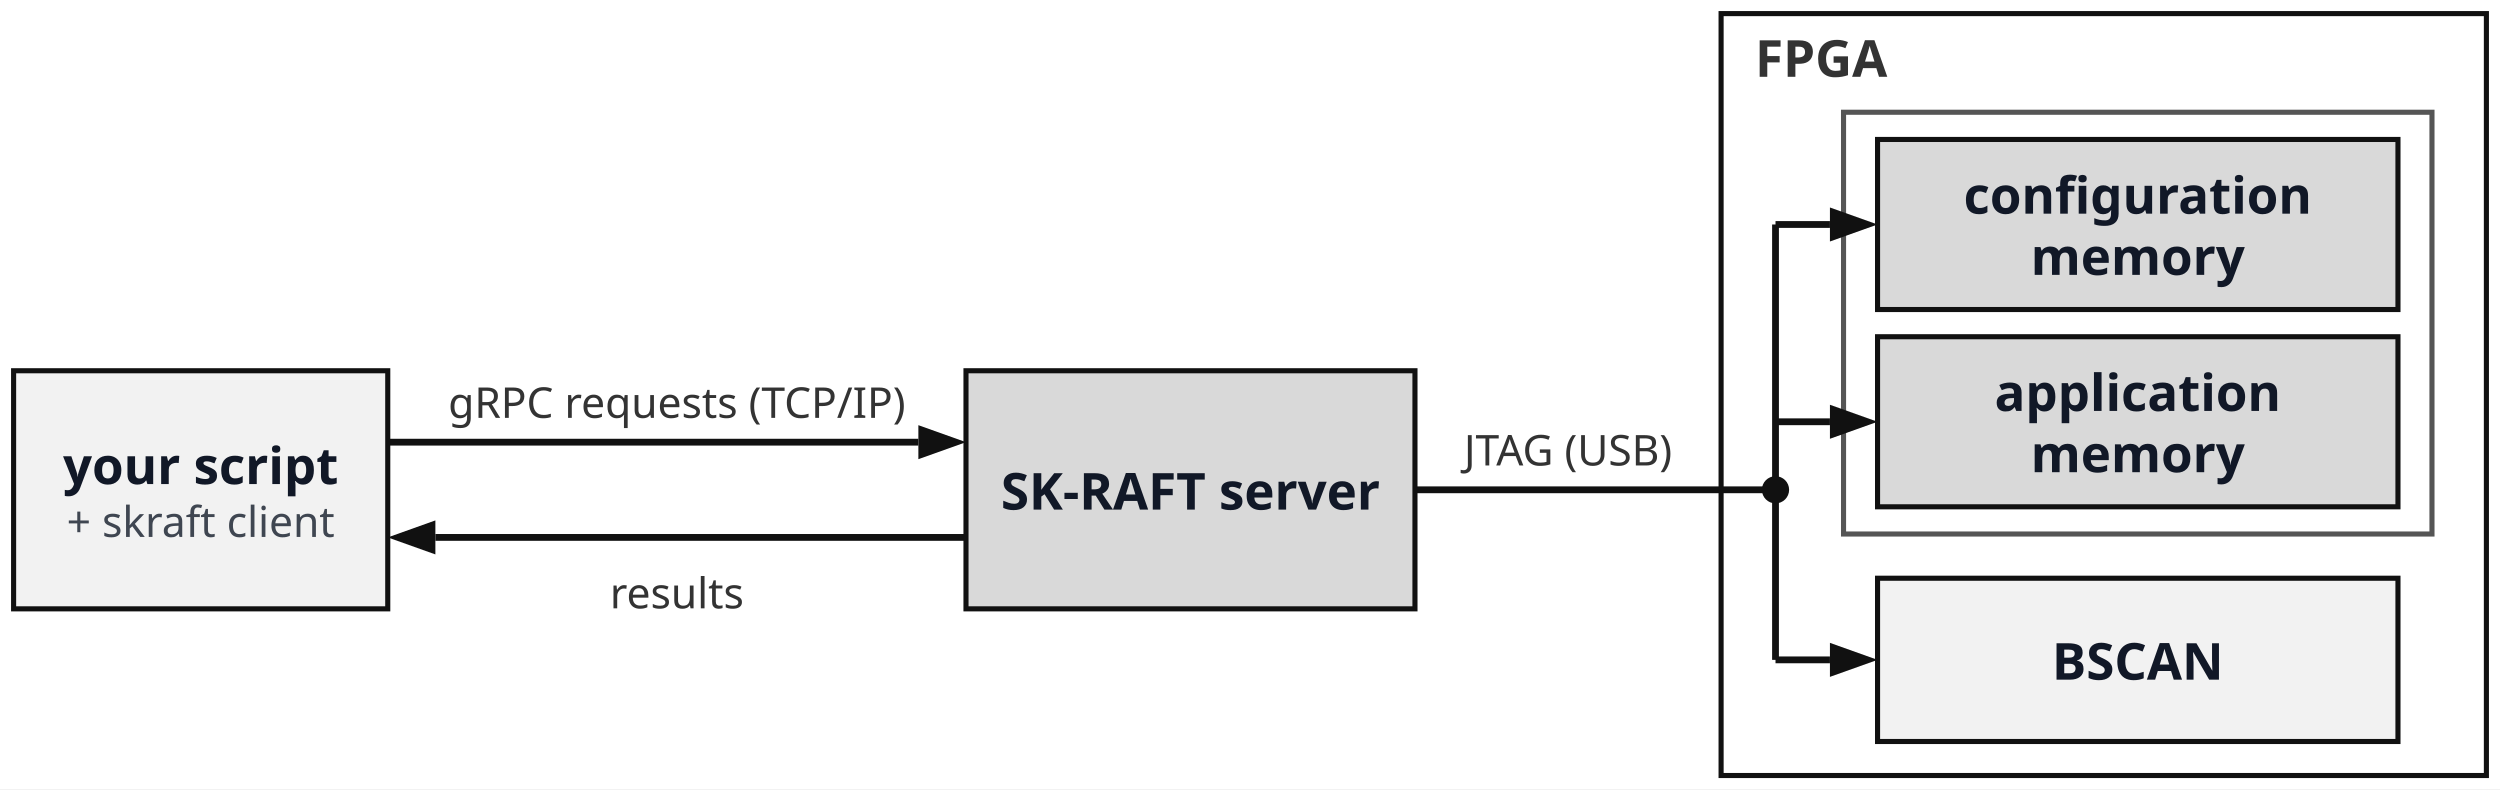
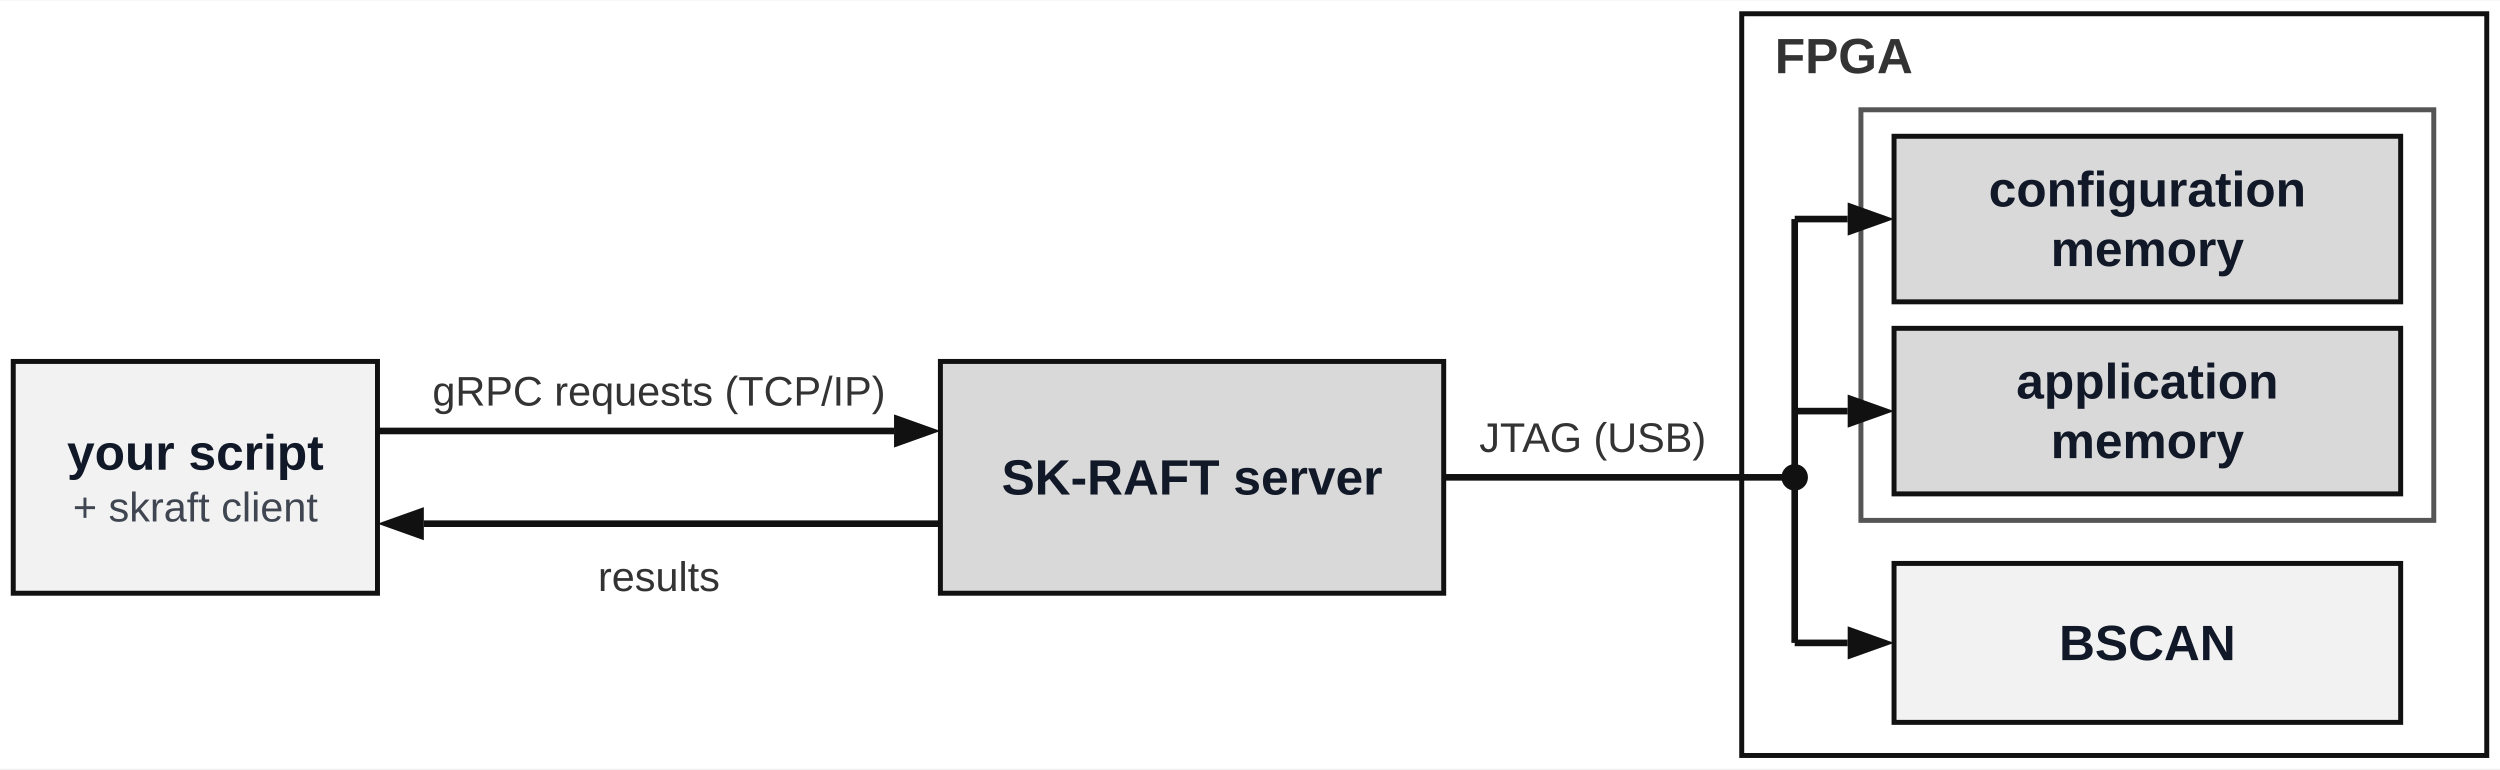
- <svg xmlns="http://www.w3.org/2000/svg" width="735" height="232" viewBox="0 0 735 232" font-family="Ubuntu, sans-serif">
-   <rect width="735" height="232" fill="#ffffff" />
+ <svg xmlns="http://www.w3.org/2000/svg" width="702" height="216" viewBox="0 0 755 232" font-family="Ubuntu, 'Liberation Sans', Arial, Helvetica, sans-serif">
+   <rect width="755" height="232" fill="#ffffff" />
  <rect x="4" y="109.0" width="110" height="70" fill="#F2F2F2" stroke="#111111" stroke-width="1.5" />
-   <text x="59.0" y="136.5" font-size="15" font-weight="700" fill="#111827" text-anchor="middle" dominant-baseline="central">your script</text>
-   <text x="59.0" y="153.0" font-size="12.5" font-weight="400" fill="#3F4651" text-anchor="middle" dominant-baseline="central">+ skraft client</text>
-   <rect x="284" y="109.0" width="132" height="70" fill="#D9D9D9" stroke="#111111" stroke-width="1.5" />
-   <text x="350.0" y="144.0" font-size="15" font-weight="700" fill="#111827" text-anchor="middle" dominant-baseline="central">SK-RAFT server</text>
-   <rect x="506" y="4" width="225" height="224" fill="#FFFFFF" stroke="#111111" stroke-width="1.5" />
-   <text x="516" y="16.75" font-size="15" font-weight="700" fill="#333333" text-anchor="start" dominant-baseline="central">FPGA</text>
-   <rect x="542" y="33" width="173" height="124" fill="#FFFFFF" stroke="#555555" stroke-width="1.5" />
-   <rect x="552" y="41.0" width="153" height="50" fill="#D9D9D9" stroke="#111111" stroke-width="1.5" />
-   <text x="628.5" y="57.0" font-size="15" font-weight="700" fill="#111827" text-anchor="middle" dominant-baseline="central">configuration</text>
-   <text x="628.5" y="75.0" font-size="15" font-weight="700" fill="#111827" text-anchor="middle" dominant-baseline="central">memory</text>
-   <rect x="552" y="99.0" width="153" height="50" fill="#D9D9D9" stroke="#111111" stroke-width="1.5" />
-   <text x="628.5" y="115.0" font-size="15" font-weight="700" fill="#111827" text-anchor="middle" dominant-baseline="central">application</text>
-   <text x="628.5" y="133.0" font-size="15" font-weight="700" fill="#111827" text-anchor="middle" dominant-baseline="central">memory</text>
-   <rect x="552" y="170.0" width="153" height="48" fill="#F2F2F2" stroke="#111111" stroke-width="1.5" />
-   <text x="628.5" y="194.0" font-size="15" font-weight="700" fill="#111827" text-anchor="middle" dominant-baseline="central">BSCAN</text>
-   <path d="M114,130 L270.0,130.0" fill="none" stroke="#111111" stroke-width="2" stroke-linejoin="miter" />
-   <polygon points="284,130 270.0,135.0 270.0,125.0" fill="#111111" />
-   <text x="199.0" y="118.0" font-size="12.5" font-weight="400" fill="#333333" text-anchor="middle" dominant-baseline="central">gRPC requests (TCP/IP)</text>
-   <path d="M284,158 L128.0,158.0" fill="none" stroke="#111111" stroke-width="2" stroke-linejoin="miter" />
-   <polygon points="114,158 128.0,153.0 128.0,163.0" fill="#111111" />
-   <text x="199.0" y="174.0" font-size="12.5" font-weight="400" fill="#333333" text-anchor="middle" dominant-baseline="central">results</text>
-   <path d="M416,144 L522,144" fill="none" stroke="#111111" stroke-width="2" stroke-linejoin="miter" />
-   <text x="461.0" y="132.0" font-size="12.5" font-weight="400" fill="#333333" text-anchor="middle" dominant-baseline="central">JTAG (USB)</text>
-   <path d="M522,66 L522,194" fill="none" stroke="#111111" stroke-width="2" stroke-linejoin="miter" />
-   <path d="M522,66 L538.0,66.0" fill="none" stroke="#111111" stroke-width="2" stroke-linejoin="miter" />
-   <polygon points="552,66 538.0,71.0 538.0,61.0" fill="#111111" />
-   <path d="M522,124 L538.0,124.0" fill="none" stroke="#111111" stroke-width="2" stroke-linejoin="miter" />
-   <polygon points="552,124 538.0,129.0 538.0,119.0" fill="#111111" />
-   <path d="M522,194 L538.0,194.0" fill="none" stroke="#111111" stroke-width="2" stroke-linejoin="miter" />
-   <polygon points="552,194 538.0,199.0 538.0,189.0" fill="#111111" />
-   <circle cx="522" cy="144" r="4" fill="#111111" />
+   <text x="59" y="136.5" font-size="15" font-weight="700" fill="#111827" text-anchor="middle" dominant-baseline="central">your script</text>
+   <text x="59" y="153.0" font-size="12.5" font-weight="400" fill="#3F4651" text-anchor="middle" dominant-baseline="central">+ skraft client</text>
+   <rect x="284" y="109.0" width="152" height="70" fill="#D9D9D9" stroke="#111111" stroke-width="1.5" />
+   <text x="360" y="144.0" font-size="15" font-weight="700" fill="#111827" text-anchor="middle" dominant-baseline="central">SK-RAFT server</text>
+   <rect x="526" y="4" width="225" height="224" fill="#FFFFFF" stroke="#111111" stroke-width="1.5" />
+   <text x="536" y="16.75" font-size="15" font-weight="700" fill="#333333" text-anchor="start" dominant-baseline="central">FPGA</text>
+   <rect x="562" y="33" width="173" height="124" fill="#FFFFFF" stroke="#555555" stroke-width="1.5" />
+   <rect x="572" y="41.0" width="153" height="50" fill="#D9D9D9" stroke="#111111" stroke-width="1.5" />
+   <text x="648.5" y="57.0" font-size="15" font-weight="700" fill="#111827" text-anchor="middle" dominant-baseline="central">configuration</text>
+   <text x="648.5" y="75.0" font-size="15" font-weight="700" fill="#111827" text-anchor="middle" dominant-baseline="central">memory</text>
+   <rect x="572" y="99.0" width="153" height="50" fill="#D9D9D9" stroke="#111111" stroke-width="1.5" />
+   <text x="648.5" y="115.0" font-size="15" font-weight="700" fill="#111827" text-anchor="middle" dominant-baseline="central">application</text>
+   <text x="648.5" y="133.0" font-size="15" font-weight="700" fill="#111827" text-anchor="middle" dominant-baseline="central">memory</text>
+   <rect x="572" y="170.0" width="153" height="48" fill="#F2F2F2" stroke="#111111" stroke-width="1.5" />
+   <text x="648.5" y="194.0" font-size="15" font-weight="700" fill="#111827" text-anchor="middle" dominant-baseline="central">BSCAN</text>
+   <path d="M114,130 L270,130.0" fill="none" stroke="#111111" stroke-width="2" stroke-linejoin="miter" />
+   <polygon points="284,130 270,135.0 270,125.0" fill="#111111" />
+   <text x="199" y="118.0" font-size="12.5" font-weight="400" fill="#333333" text-anchor="middle" dominant-baseline="central">gRPC requests (TCP/IP)</text>
+   <path d="M284,158 L128,158.0" fill="none" stroke="#111111" stroke-width="2" stroke-linejoin="miter" />
+   <polygon points="114,158 128,153.0 128,163.0" fill="#111111" />
+   <text x="199" y="174.0" font-size="12.5" font-weight="400" fill="#333333" text-anchor="middle" dominant-baseline="central">results</text>
+   <path d="M436,144 L542,144" fill="none" stroke="#111111" stroke-width="2" stroke-linejoin="miter" />
+   <text x="481" y="132.0" font-size="12.5" font-weight="400" fill="#333333" text-anchor="middle" dominant-baseline="central">JTAG (USB)</text>
+   <path d="M542,66 L542,194" fill="none" stroke="#111111" stroke-width="2" stroke-linejoin="miter" />
+   <path d="M542,66 L558,66.0" fill="none" stroke="#111111" stroke-width="2" stroke-linejoin="miter" />
+   <polygon points="572,66 558,71.0 558,61.0" fill="#111111" />
+   <path d="M542,124 L558,124.0" fill="none" stroke="#111111" stroke-width="2" stroke-linejoin="miter" />
+   <polygon points="572,124 558,129.0 558,119.0" fill="#111111" />
+   <path d="M542,194 L558,194.0" fill="none" stroke="#111111" stroke-width="2" stroke-linejoin="miter" />
+   <polygon points="572,194 558,199.0 558,189.0" fill="#111111" />
+   <circle cx="542" cy="144" r="4" fill="#111111" />
</svg>
